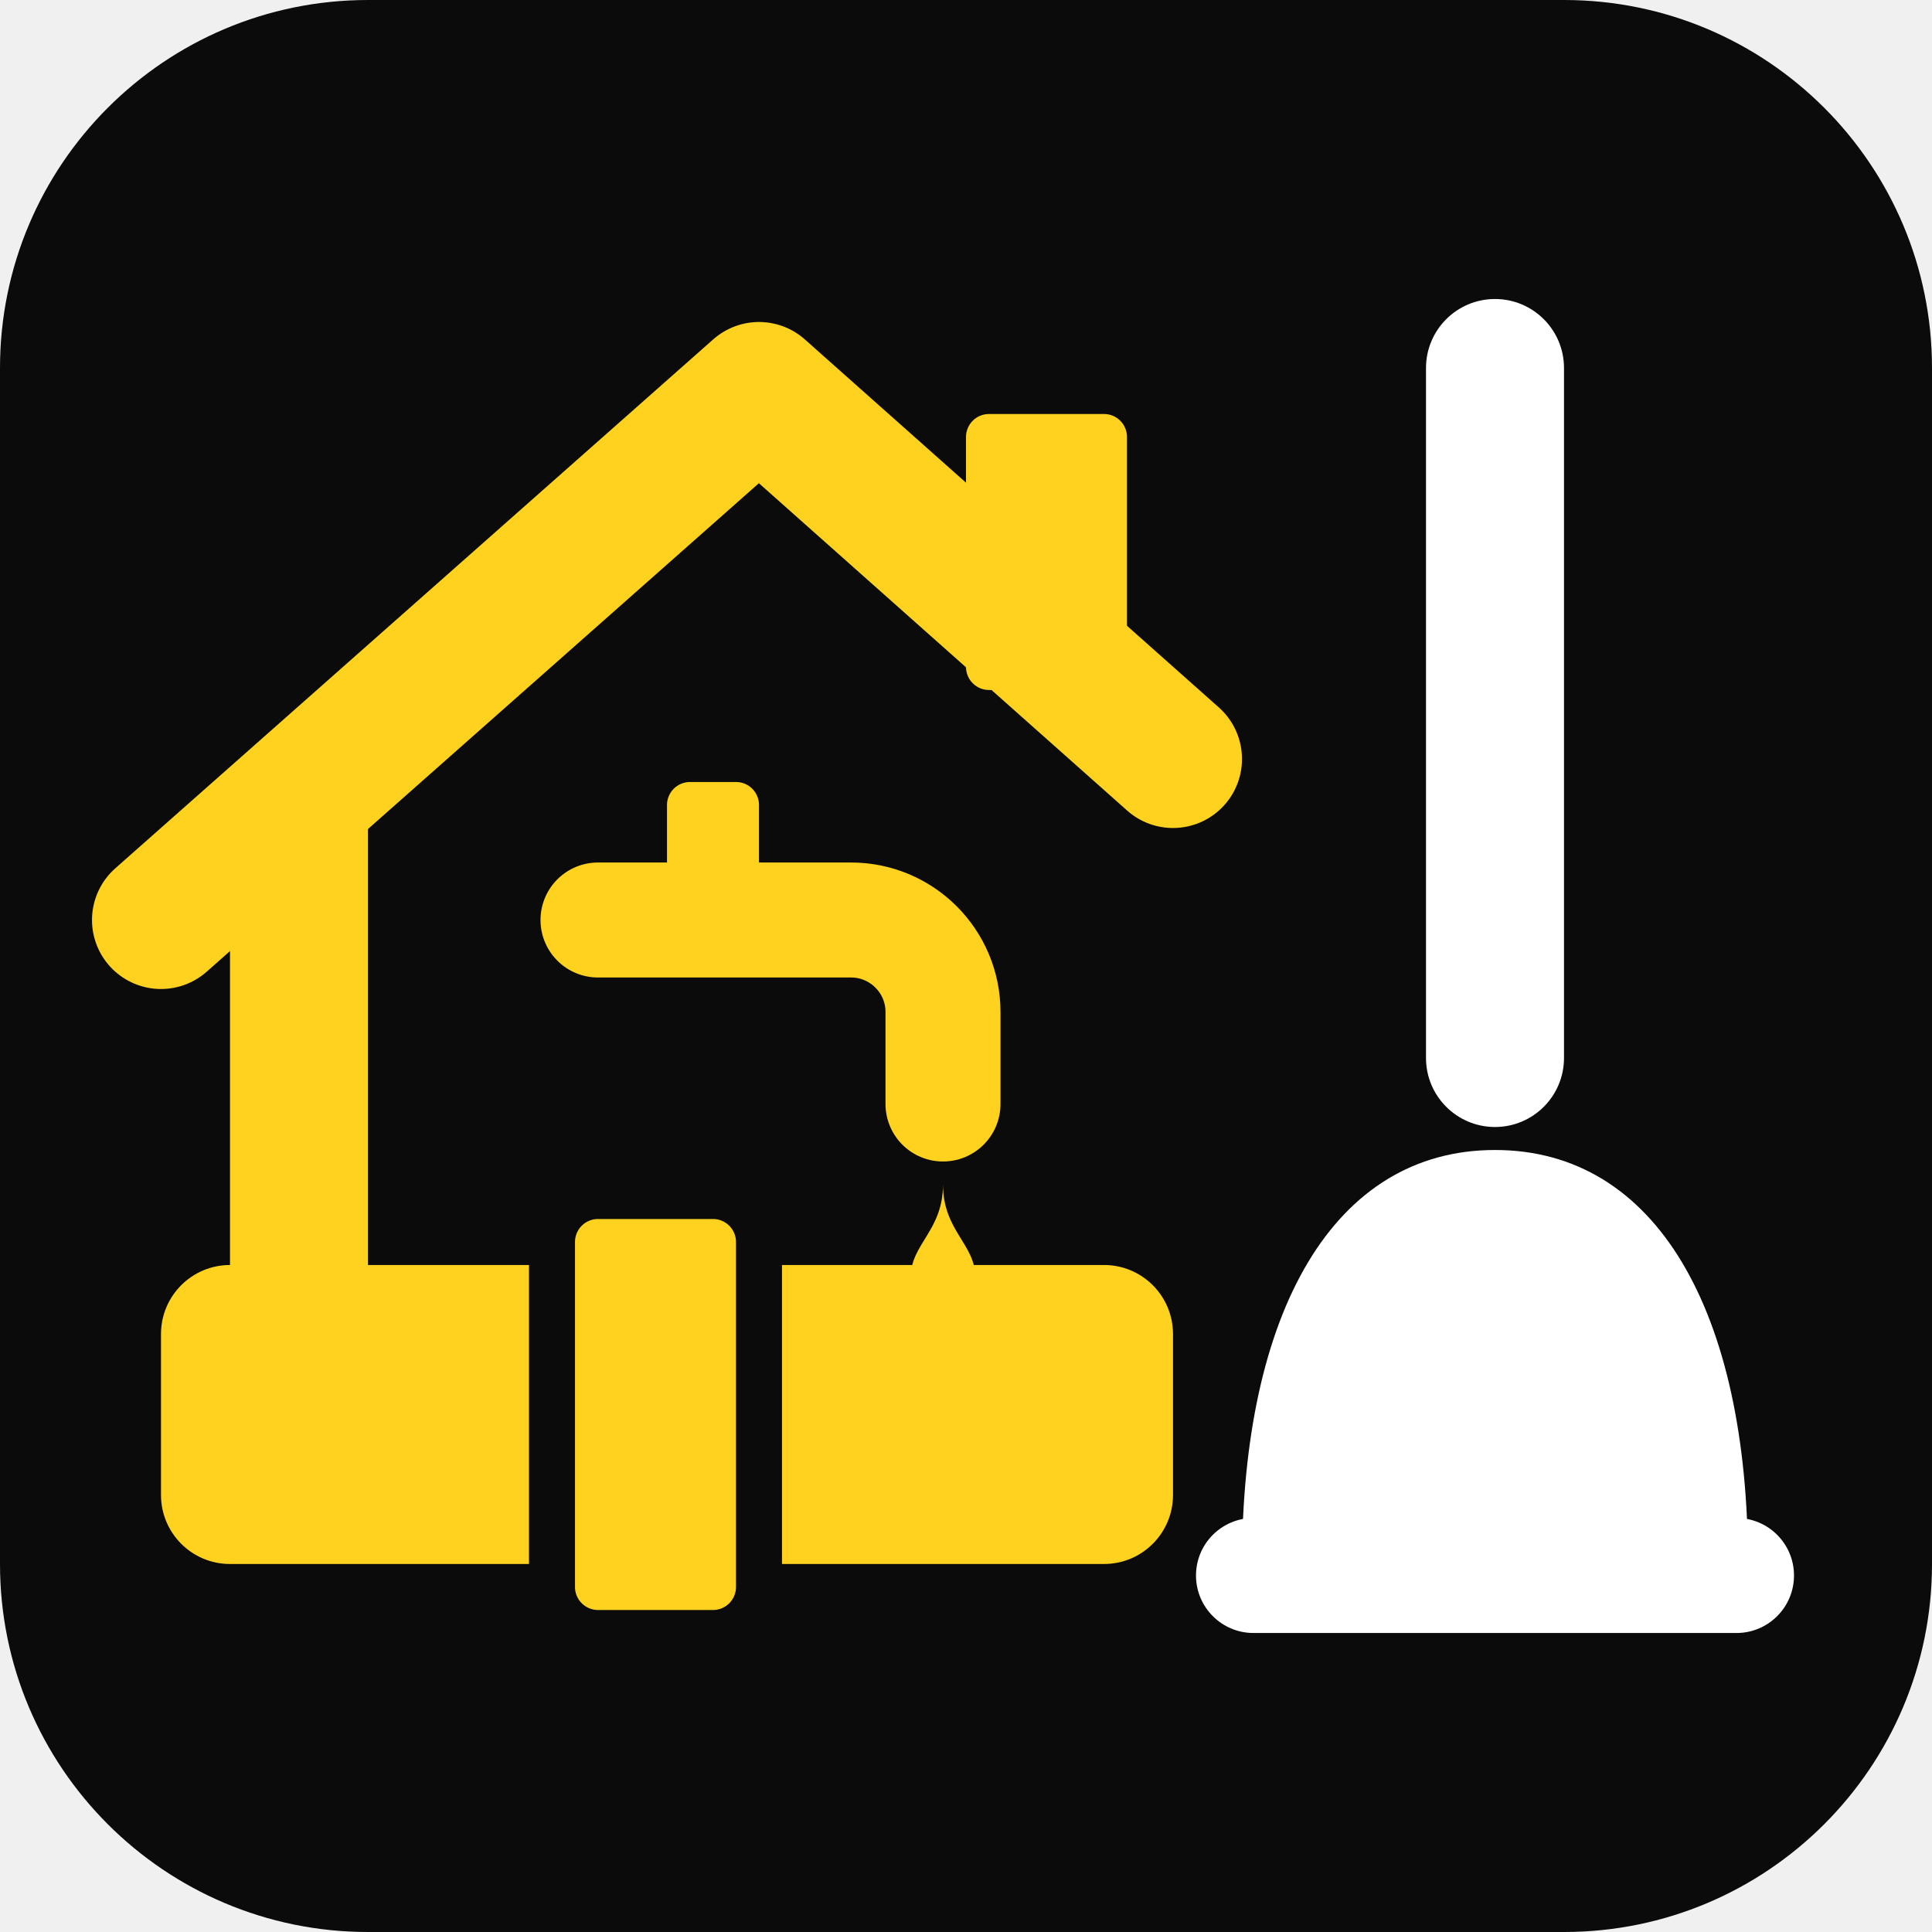
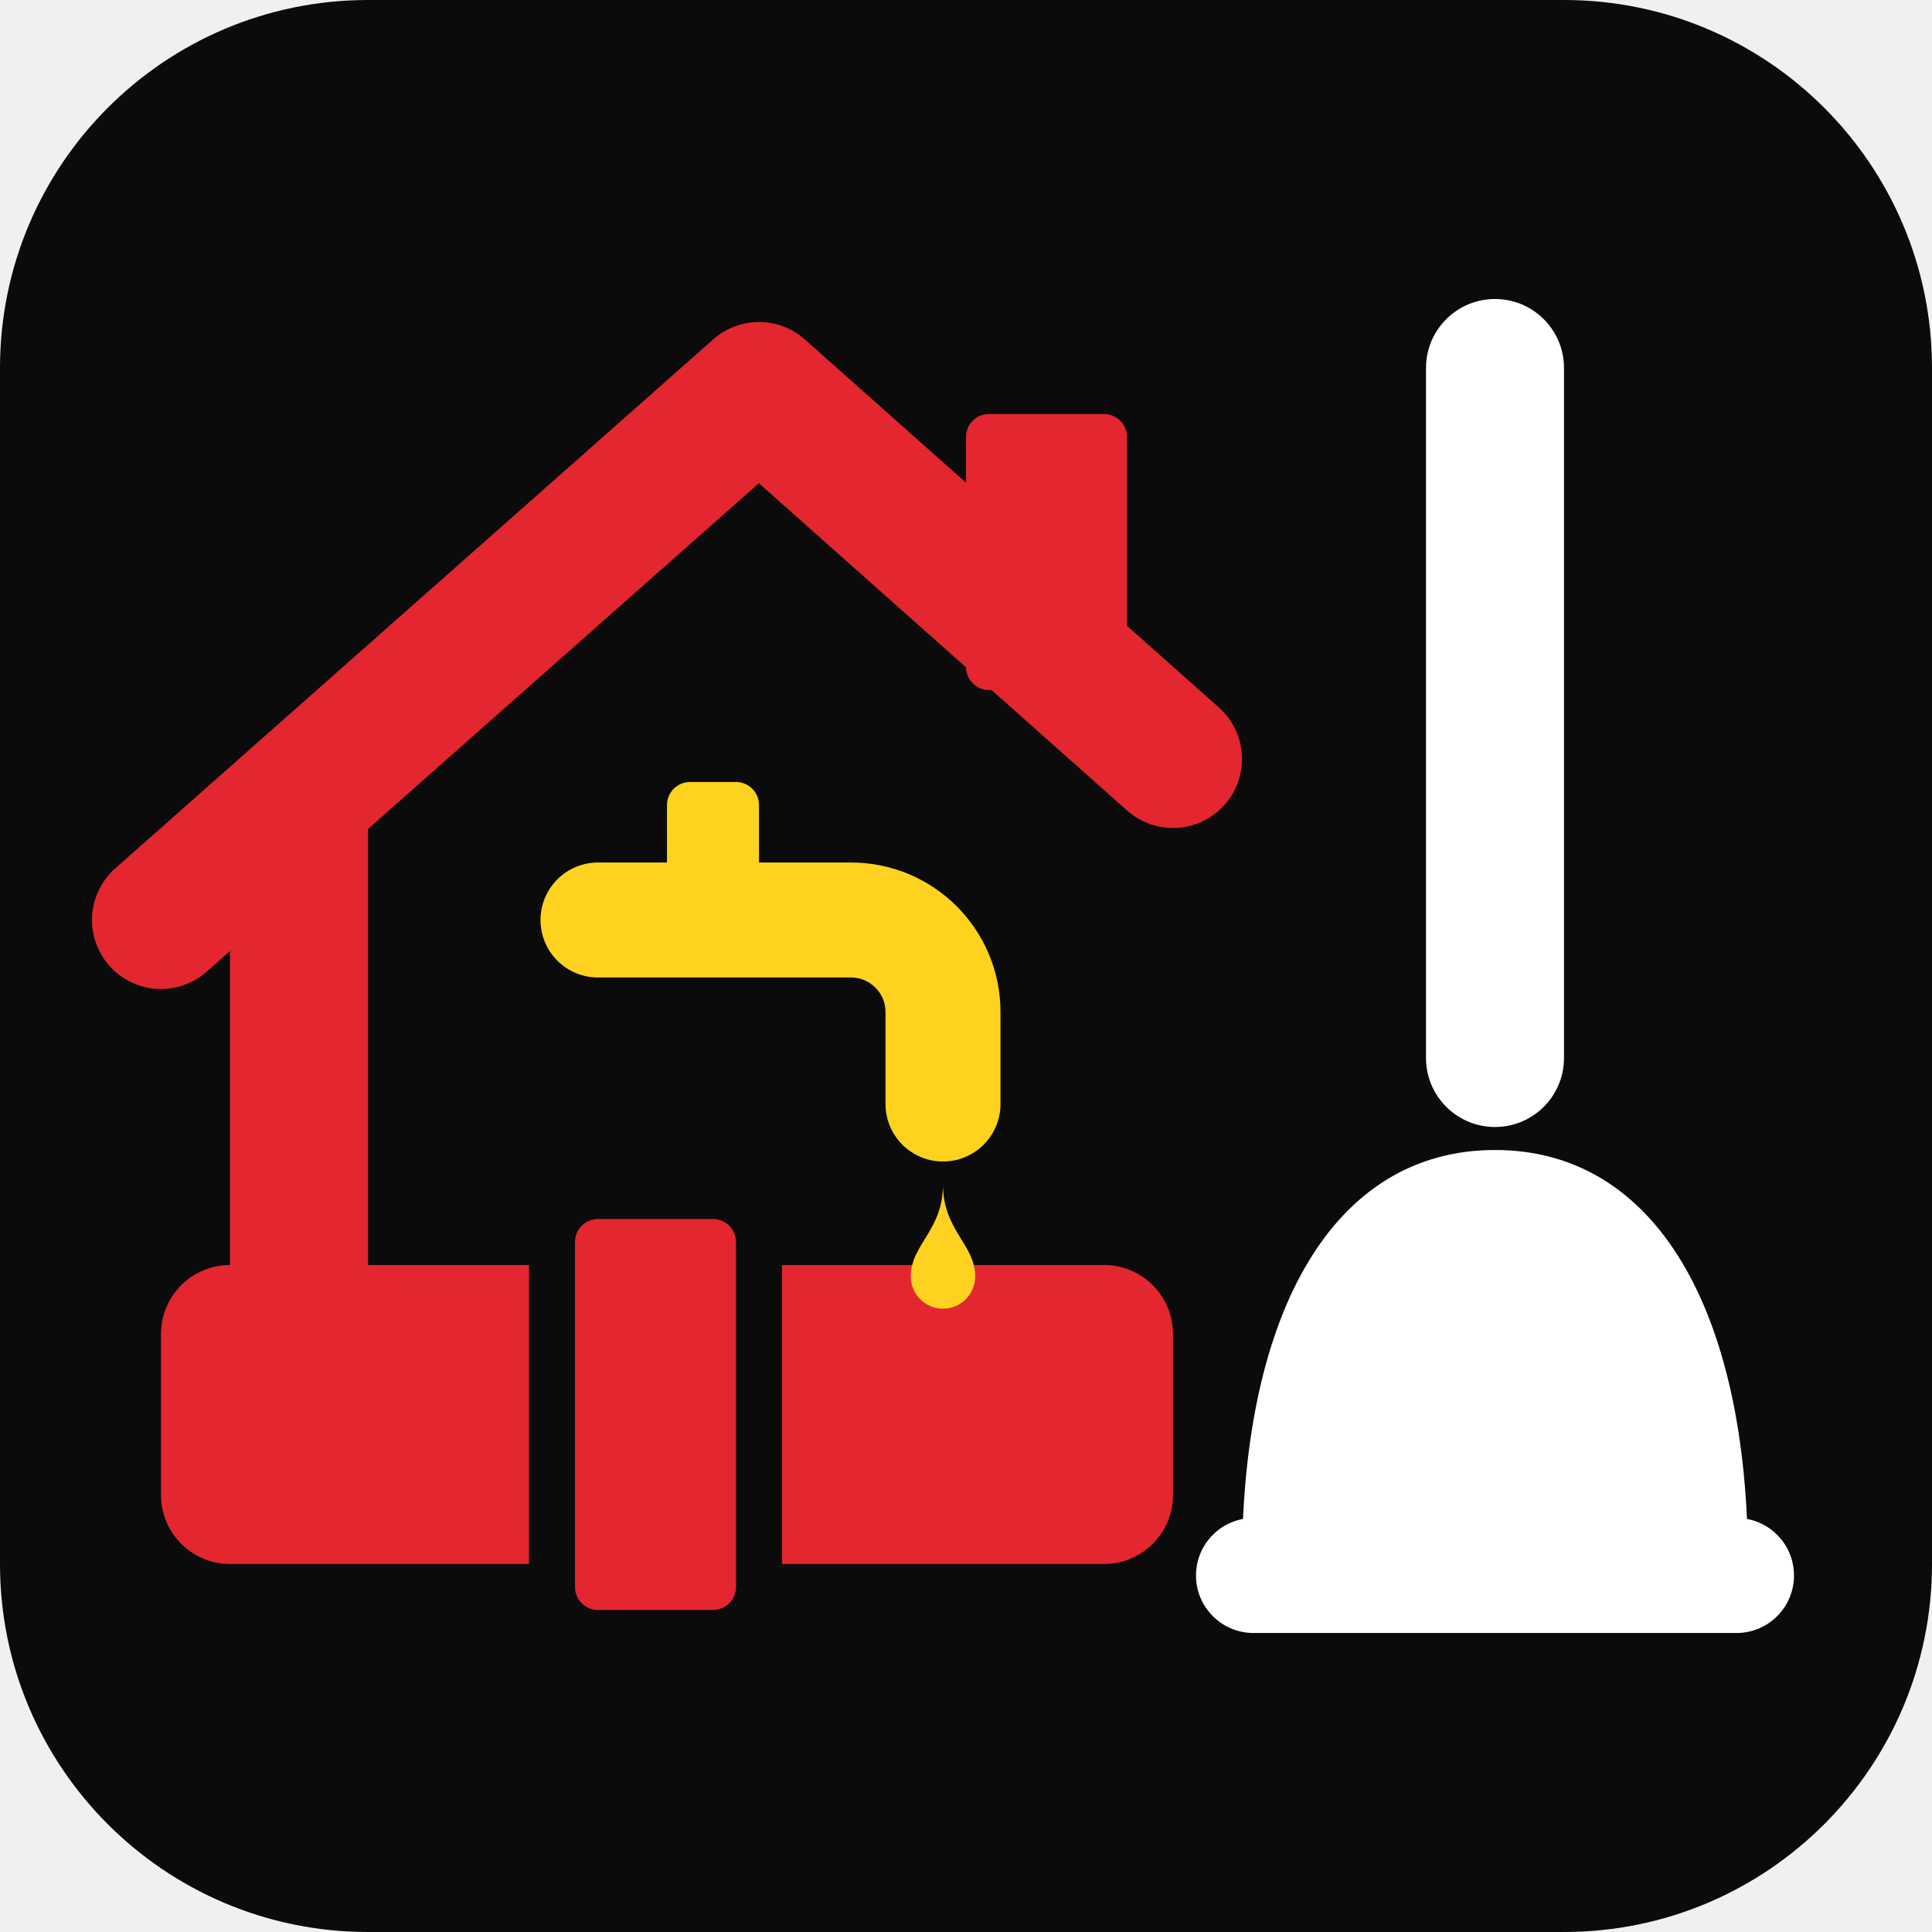
<svg xmlns="http://www.w3.org/2000/svg" viewBox="-2 -10 84 84" aria-hidden="true">
  <rect x="-2" y="-10" width="84" height="84" rx="16" fill="#0b0b0b" />
-   <path d="M5 30L31 7l18 16" fill="none" stroke="#ffd21f" stroke-width="6" stroke-linecap="round" stroke-linejoin="round" />
-   <rect x="40" y="8" width="7" height="12" rx="1" fill="#ffd21f" />
-   <path d="M11 26v20" stroke="#ffd21f" stroke-width="6" stroke-linecap="round" />
-   <rect x="5" y="45" width="44" height="13" rx="3" fill="#ffd21f" />
-   <rect x="22" y="42" width="9" height="19" rx="2" fill="#ffd21f" stroke="#0b0b0b" stroke-width="2" />
+   <path d="M5 30L31 7l18 16" fill="none" stroke="#e3262f" stroke-width="6" stroke-linecap="round" stroke-linejoin="round" />
+   <rect x="40" y="8" width="7" height="12" rx="1" fill="#e3262f" />
+   <path d="M11 26v20" stroke="#e3262f" stroke-width="6" stroke-linecap="round" />
+   <rect x="5" y="45" width="44" height="13" rx="3" fill="#e3262f" />
+   <rect x="22" y="42" width="9" height="19" rx="2" fill="#e3262f" stroke="#0b0b0b" stroke-width="2" />
  <path d="M24 30h11a4 4 0 0 1 4 4v4" fill="none" stroke="#ffd21f" stroke-width="5" stroke-linecap="round" />
  <rect x="27" y="24" width="4" height="7" rx="1" fill="#ffd21f" />
  <path d="M39 41.5c0 2-1.4 2.6-1.4 4a1.4 1.4 0 0 0 2.8 0c0-1.4-1.4-2-1.4-4z" fill="#ffd21f" />
  <rect x="60" y="3" width="6" height="36" rx="3" fill="#fff" />
  <path d="M52 58c0-11 4-18 11-18s11 7 11 18z" fill="#fff" />
  <rect x="50" y="56" width="26" height="5" rx="2.5" fill="#fff" />
</svg>
